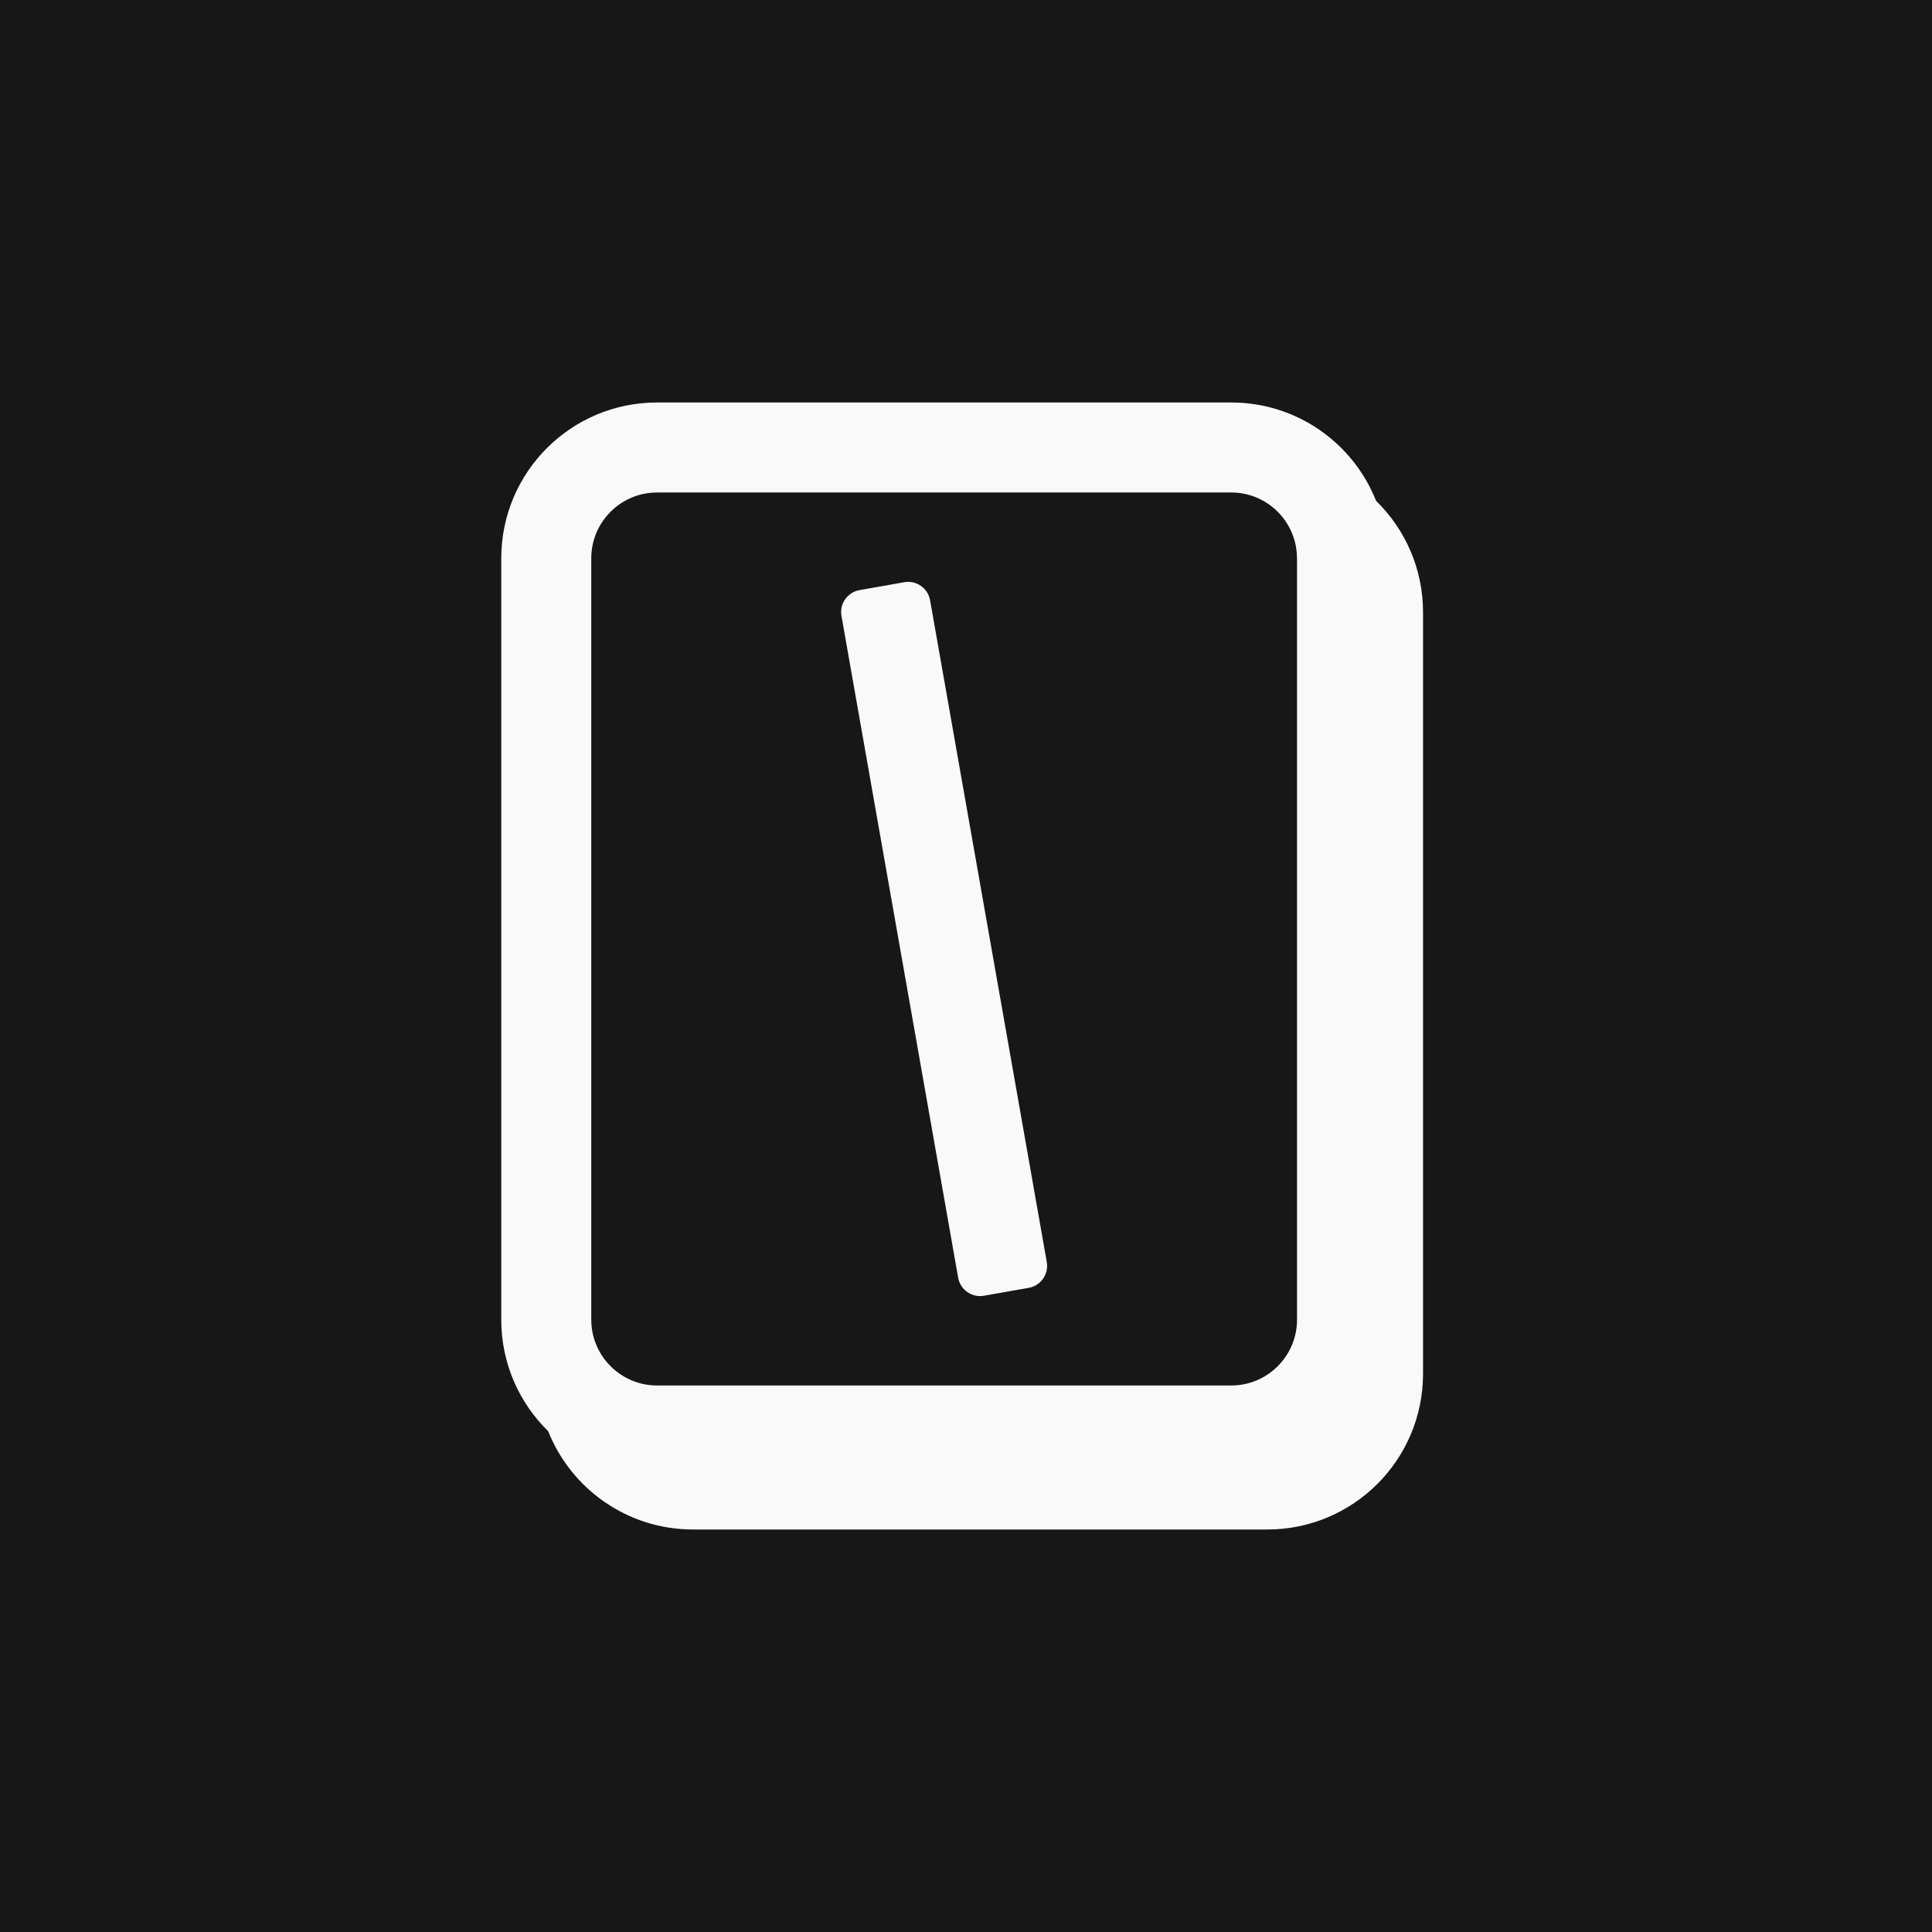
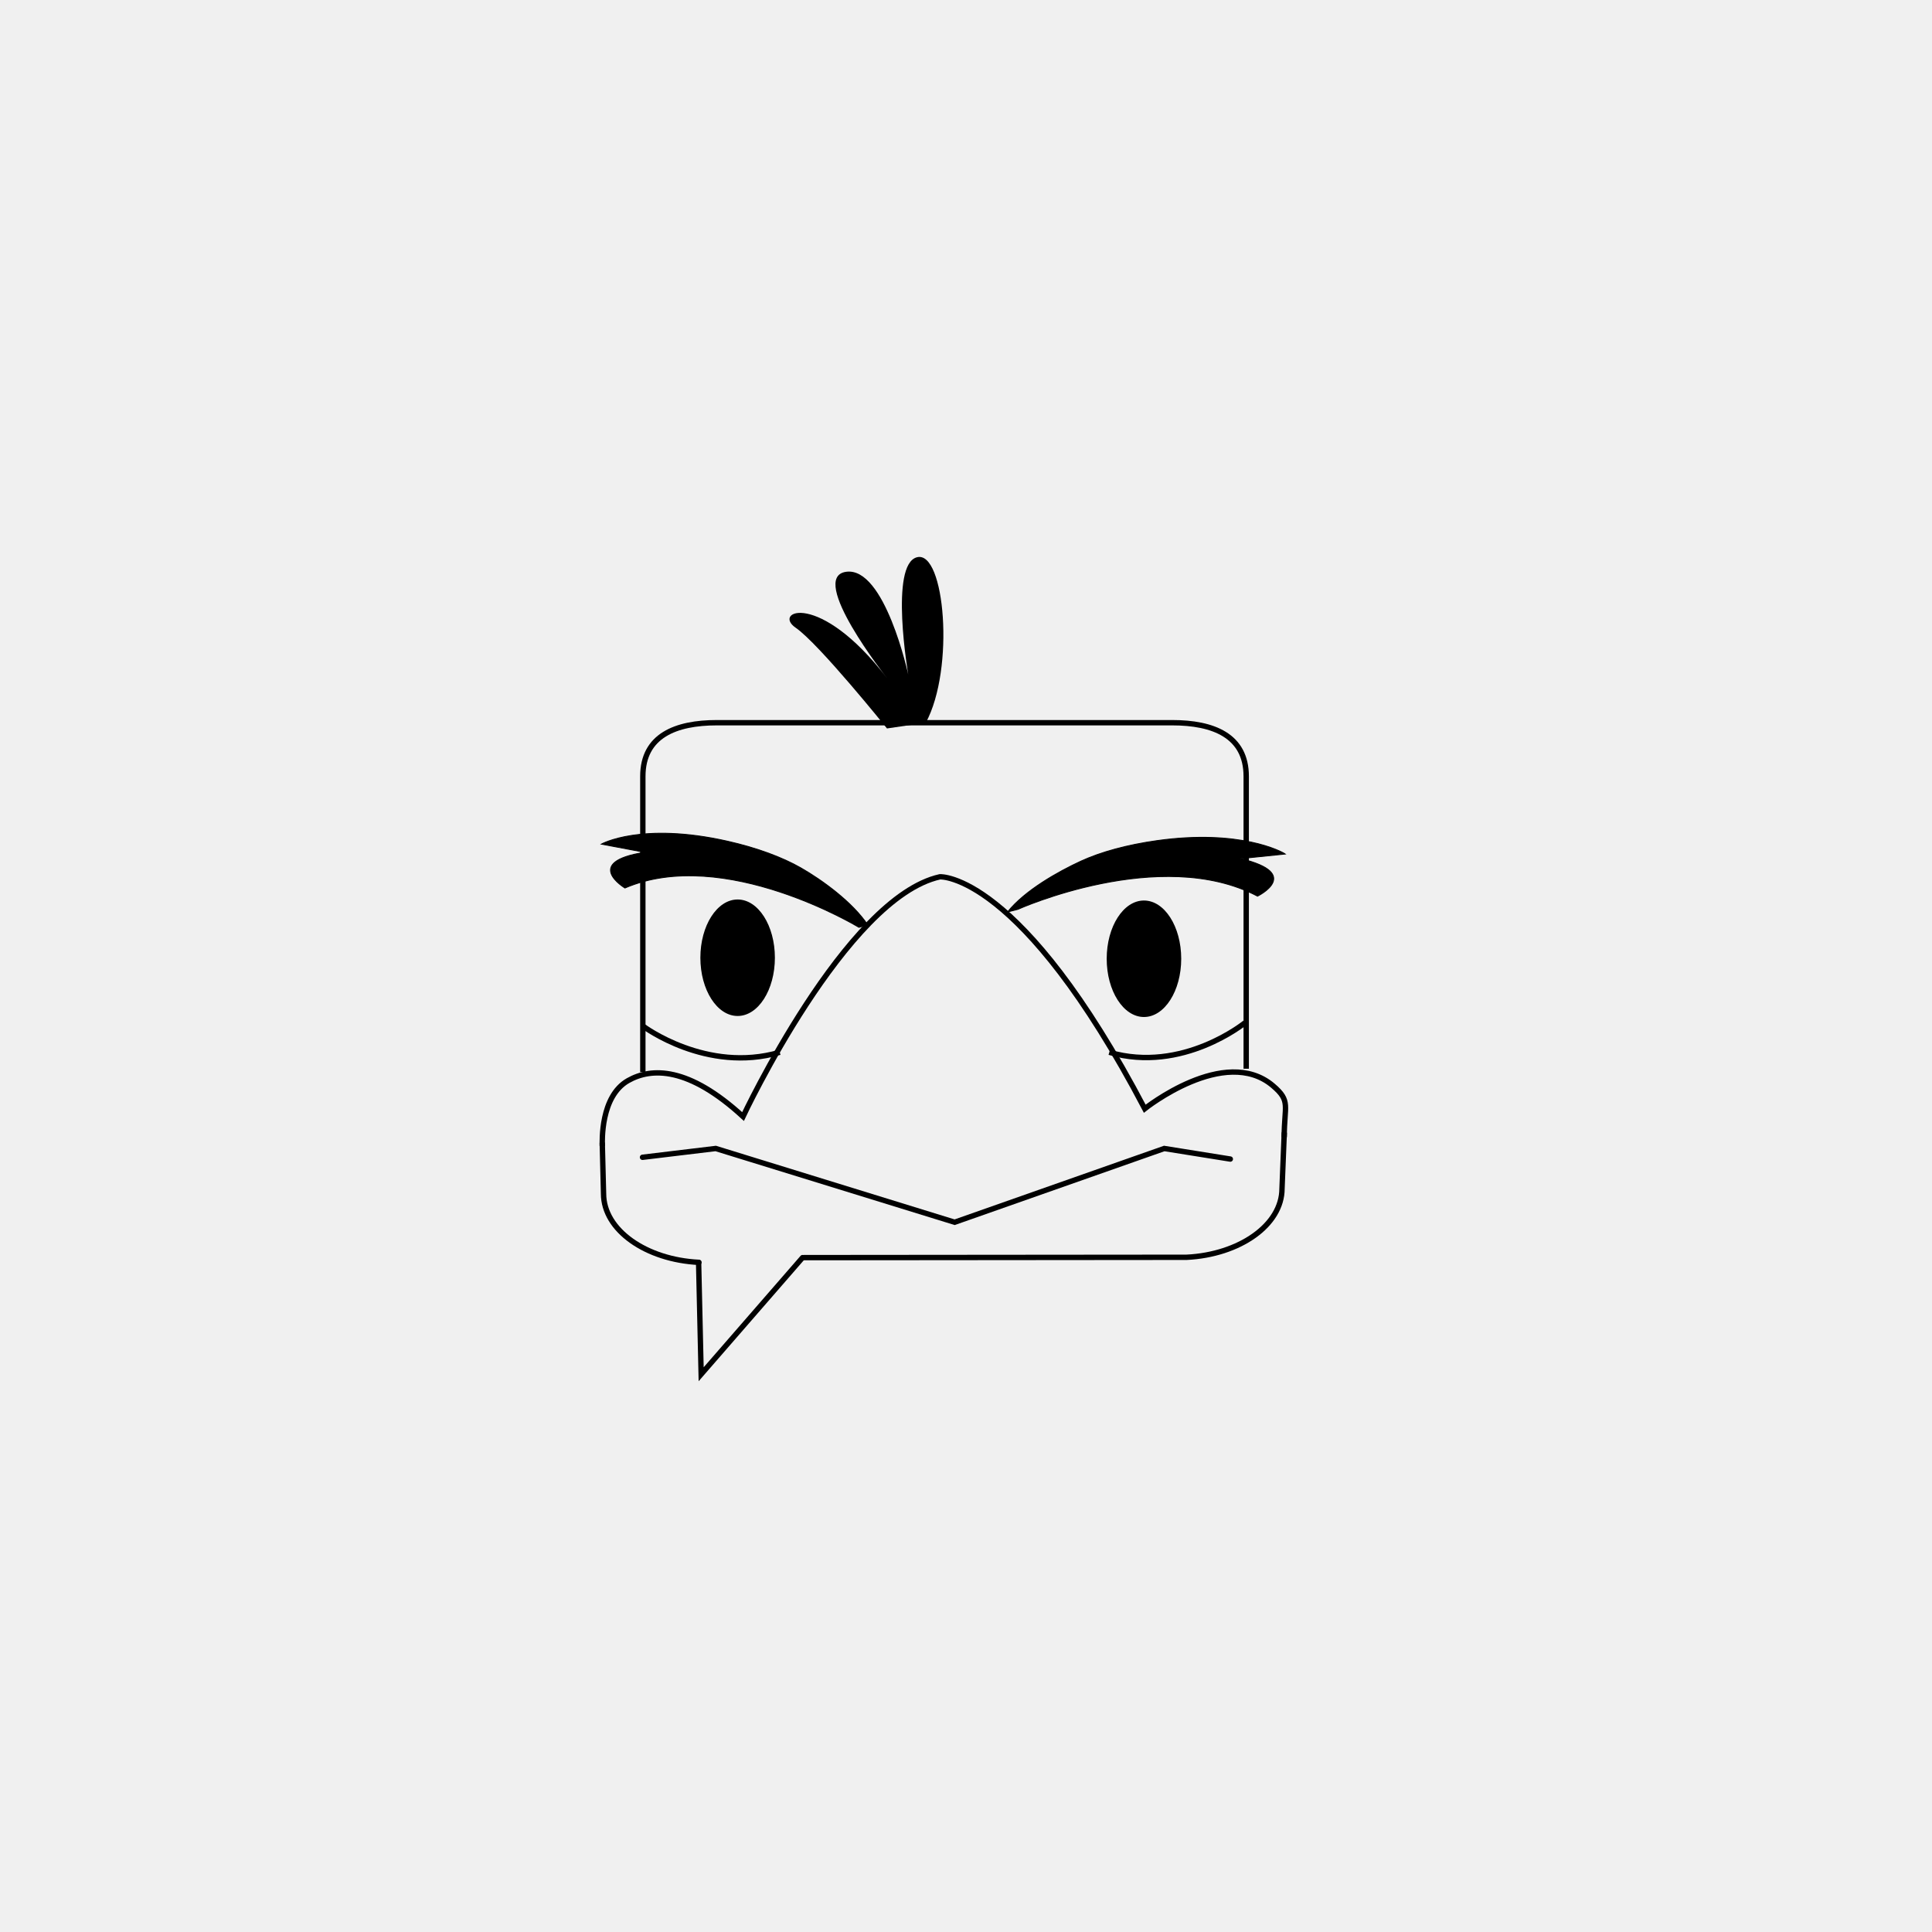
- <svg xmlns="http://www.w3.org/2000/svg" width="48" height="48" viewBox="0 0 48 48" fill="none">
-   <rect width="48" height="48" fill="#171717" />
-   <path d="M34.188 12.443C33.621 11.012 32.224 10 30.591 10H16.323C14.186 10 12.454 11.733 12.454 13.87V32.789C12.454 33.874 12.9 34.855 13.619 35.557C14.187 36.988 15.585 38 17.218 38H31.486C33.623 38 35.355 36.268 35.355 34.131V15.212C35.355 14.127 34.908 13.145 34.188 12.443ZM32.224 32.789C32.224 33.689 31.491 34.422 30.591 34.422H16.323C16.06 34.422 15.81 34.359 15.589 34.246C15.056 33.978 14.69 33.425 14.69 32.789V13.87C14.69 12.969 15.423 12.236 16.323 12.236H30.591C31.452 12.236 32.159 12.906 32.219 13.754C32.222 13.792 32.224 13.831 32.224 13.87V32.789Z" fill="#F9F9F9" />
-   <path d="M22.467 14.465L21.355 14.661C21.054 14.714 20.853 15.001 20.906 15.302L23.805 31.743C23.858 32.044 24.145 32.245 24.446 32.192L25.558 31.996C25.859 31.943 26.06 31.656 26.007 31.355L23.108 14.914C23.055 14.613 22.768 14.412 22.467 14.465Z" fill="#F9F9F9" />
+ <svg xmlns="http://www.w3.org/2000/svg" version="1.1" x="0px" y="0px" viewBox="0 0 1080 1080" style="enable-background:new 0 0 1080 1080;" xml:space="preserve">
+   <style type="text/css">
+ 	.st0{fill:#FFFFFF;}
+ 	.st1{fill:none;stroke:#FFFFFF;stroke-width:3;stroke-linecap:round;stroke-miterlimit:10;}
+ 	.st2{fill:none;stroke:#FFFFFF;stroke-width:3;stroke-miterlimit:10;}
+ 	.st3{fill:#FFFFFF;stroke:#FFFFFF;stroke-width:0.5;stroke-miterlimit:10;}
+ 	.st4{fill:none;stroke:#000000;stroke-width:3;stroke-linecap:round;stroke-miterlimit:10;}
+ 	.st5{fill:none;stroke:#000000;stroke-width:3;stroke-miterlimit:10;}
+ 	.st6{stroke:#000000;stroke-width:0.5;stroke-miterlimit:10;}
+ </style>
+   <g id="Layer_5">
+ </g>
+   <g id="Layer_4">
+ </g>
+   <g id="Layer_3">
+ </g>
+   <g id="Layer_2">
+ </g>
+   <g id="Layer_1">
+     <path d="M495.83,407.21c0,0-37.99-47.34-51.08-56.33s13.03-21.34,51.08,28.17c0,0-44.53-56.31-22.87-59.41   c21.67-3.1,34.75,57.41,34.75,57.41s-10.63-61.6,4.91-65.55c15.53-3.95,21.26,62.28,4.91,92.53L495.83,407.21z" />
+     <polyline class="st4" points="687.75,647.92 650.82,642.01 533.66,683.24 400.09,642.01 359.17,646.93  " />
+     <path class="st5" d="M336.68,640.66c0-2.48-1.1-27.79,14.43-36.6c13.1-7.43,33.81-7.86,64.25,20.09c0,0,57.36-122.38,110.1-134.02   c0,0,45.05-2.53,114.47,129.65c0,0,44.7-35.7,71.61-12.89c10.21,8.65,6.34,10.96,6.34,28.81" />
+     <path class="st5" d="M695.96,571.72c0,0-34.92,28.49-75.85,16.51" />
+     <path class="st5" d="M359.6,573.72c0,0,35.36,26.49,76.28,14.51" />
+     <path class="st5" d="M359.35,599.3V434c0-22.83,18.51-30,41.34-30H655.3c22.83,0,41.34,7.17,41.34,30v163.44" />
+     <path class="st4" d="M390.72,705.66c-29.46-1.42-53.33-17.97-53.33-38.38l-0.71-28.03" />
+     <path class="st4" d="M717.9,633.58l-1.25,30.87c0,20.41-23.88,36.96-53.33,38.38l-213.97,0.19" />
+     <polyline class="st4" points="390.53,705.85 391.95,768.21 448.63,703.02  " />
+     <ellipse cx="639.48" cy="535.95" rx="20.83" ry="32.56" />
+     <path class="st6" d="M569.01,508.32c0,0,79.67-35.86,133.96-7.36c0,0,25.68-12.56-9.54-20.99l25.03-2.56   c-1.99-1.42-25.35-13.95-71.59-7.51c-16.88,2.35-31.7,6.45-42.69,11.52c-12.73,5.87-31.25,16.27-40.96,28.38L569.01,508.32z" />
+     <path class="st6" d="M480.16,518.39c0,0-75.33-45.73-130.82-21.99c0,0-24.08-14.49,11.08-19.96l-24.27-4.57   c0,0,22.31-12.54,70.66-1.6c16.32,3.69,30.47,8.95,40.8,14.85c11.97,6.83,28.98,19.2,37.48,31.95L480.16,518.39z" />
+     <ellipse cx="412.34" cy="535.38" rx="20.83" ry="32.56" />
+   </g>
</svg>
